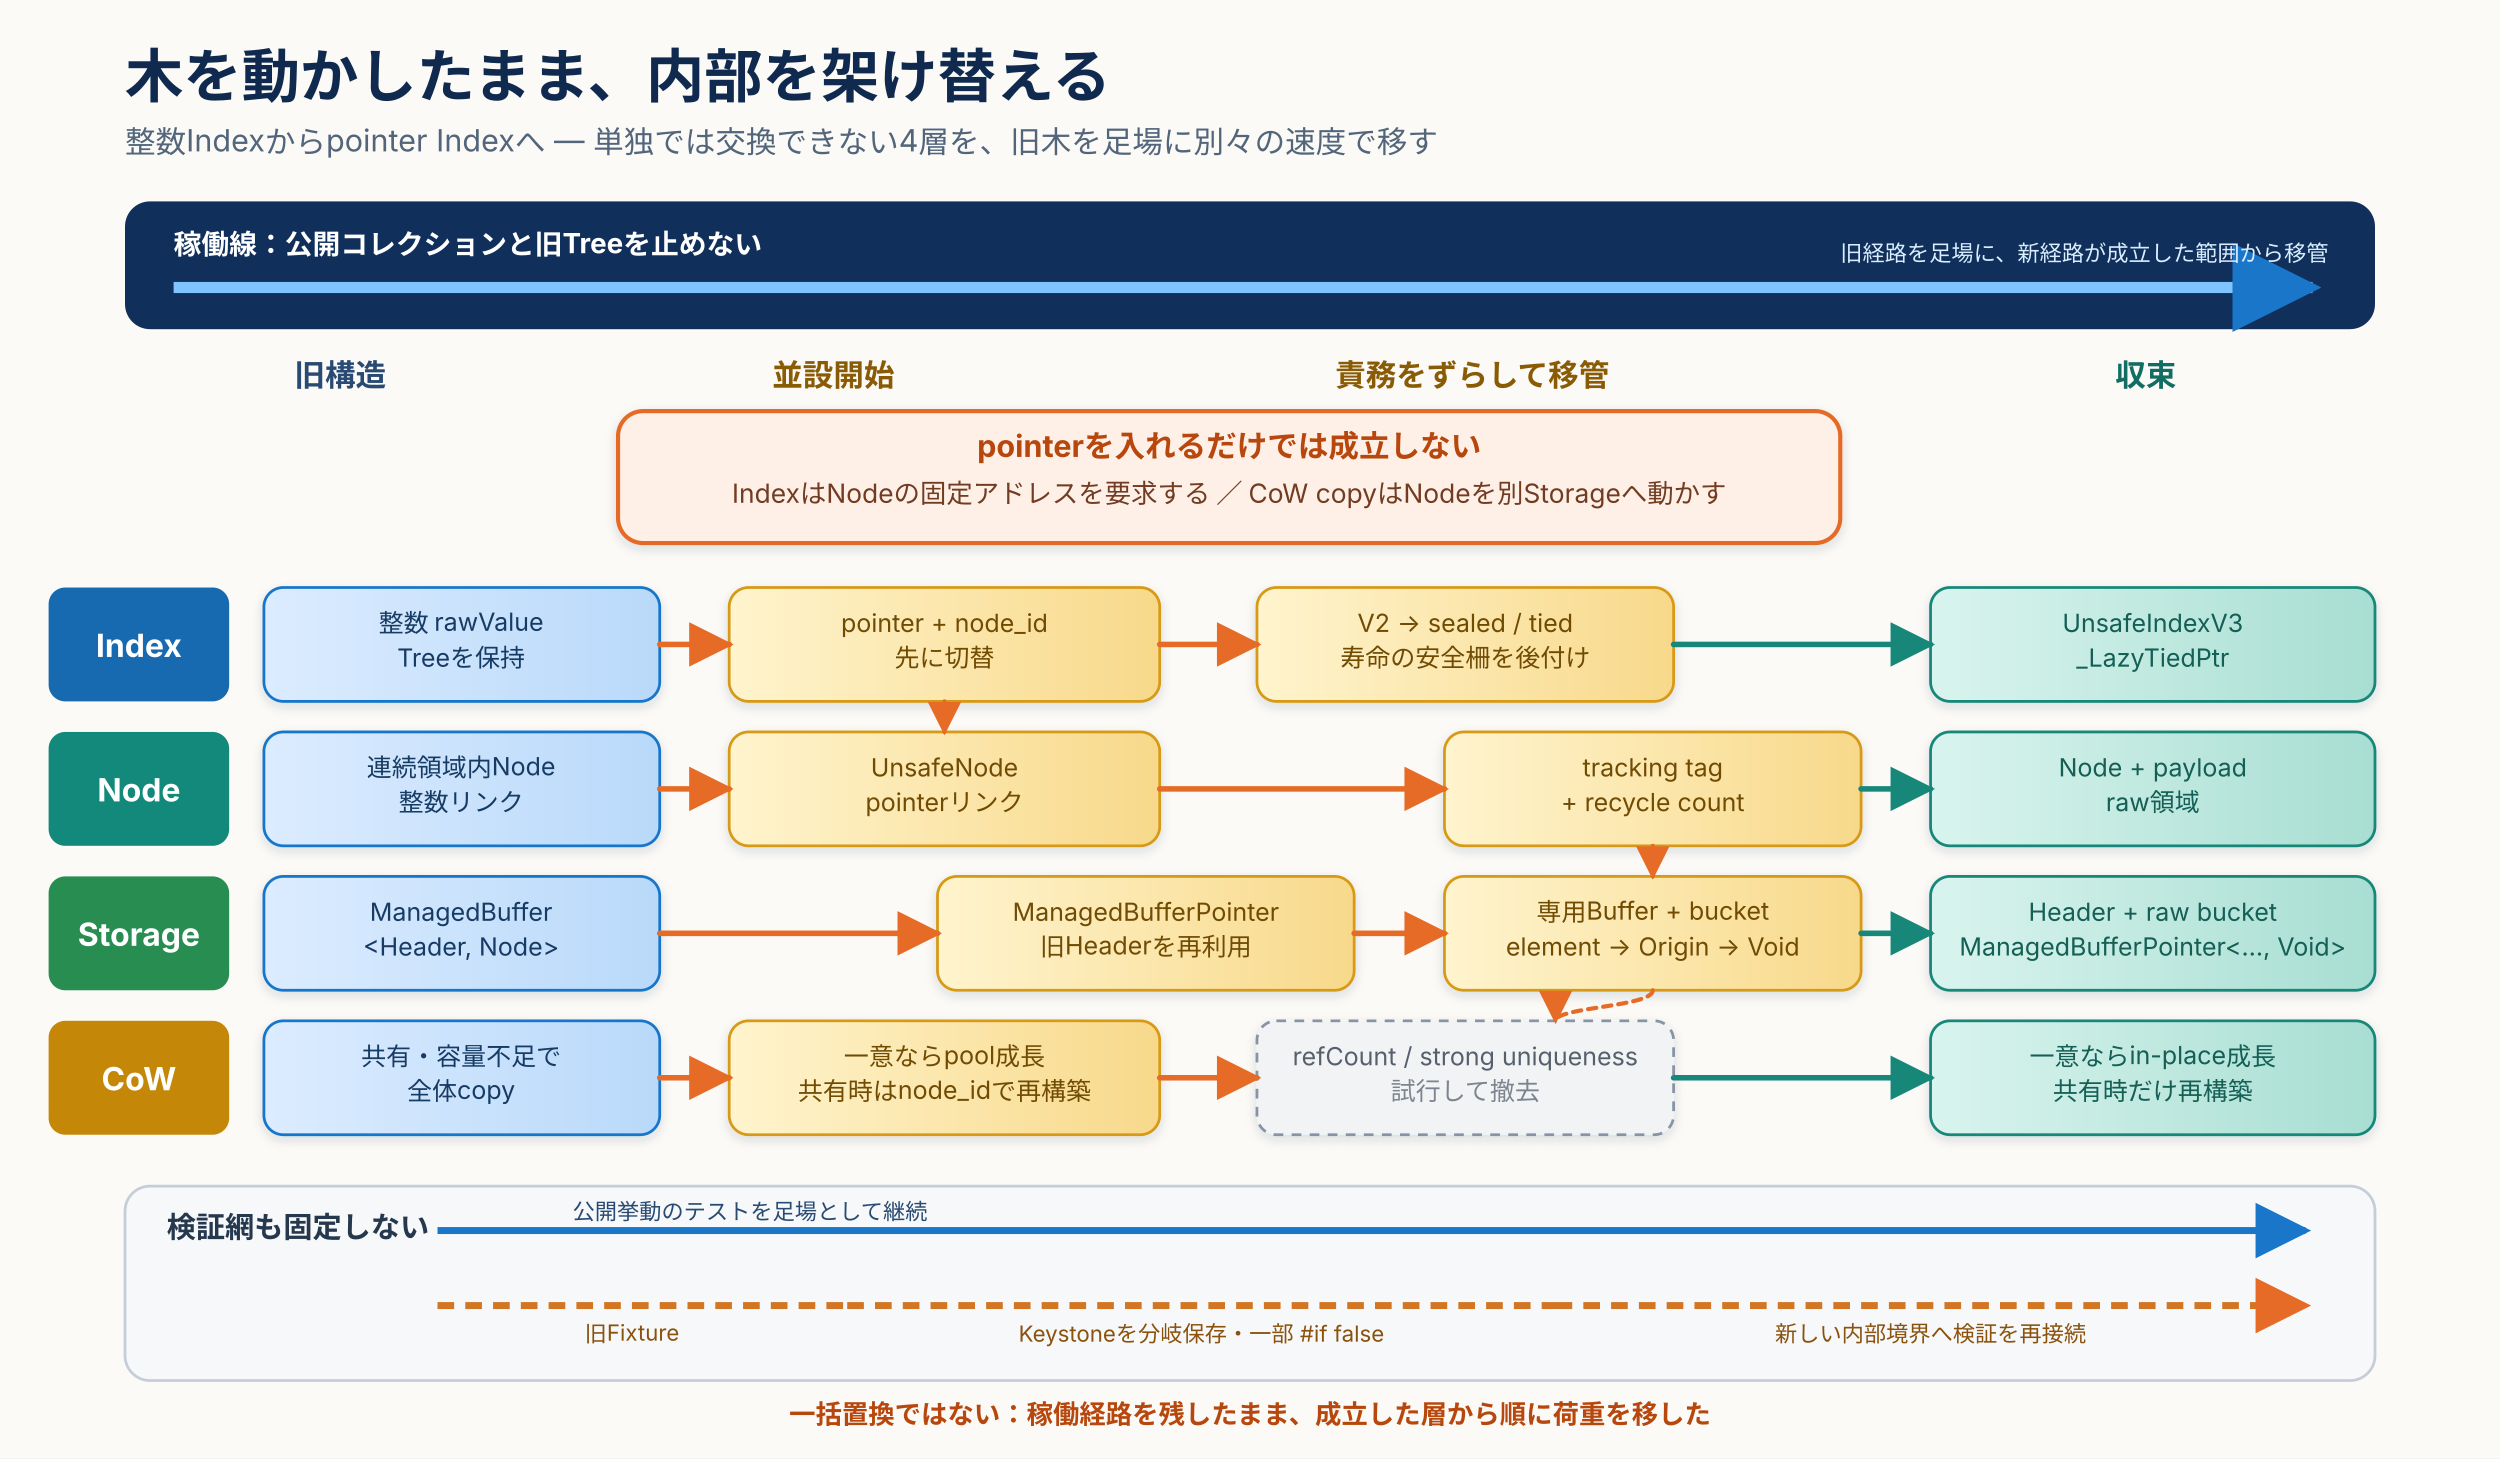
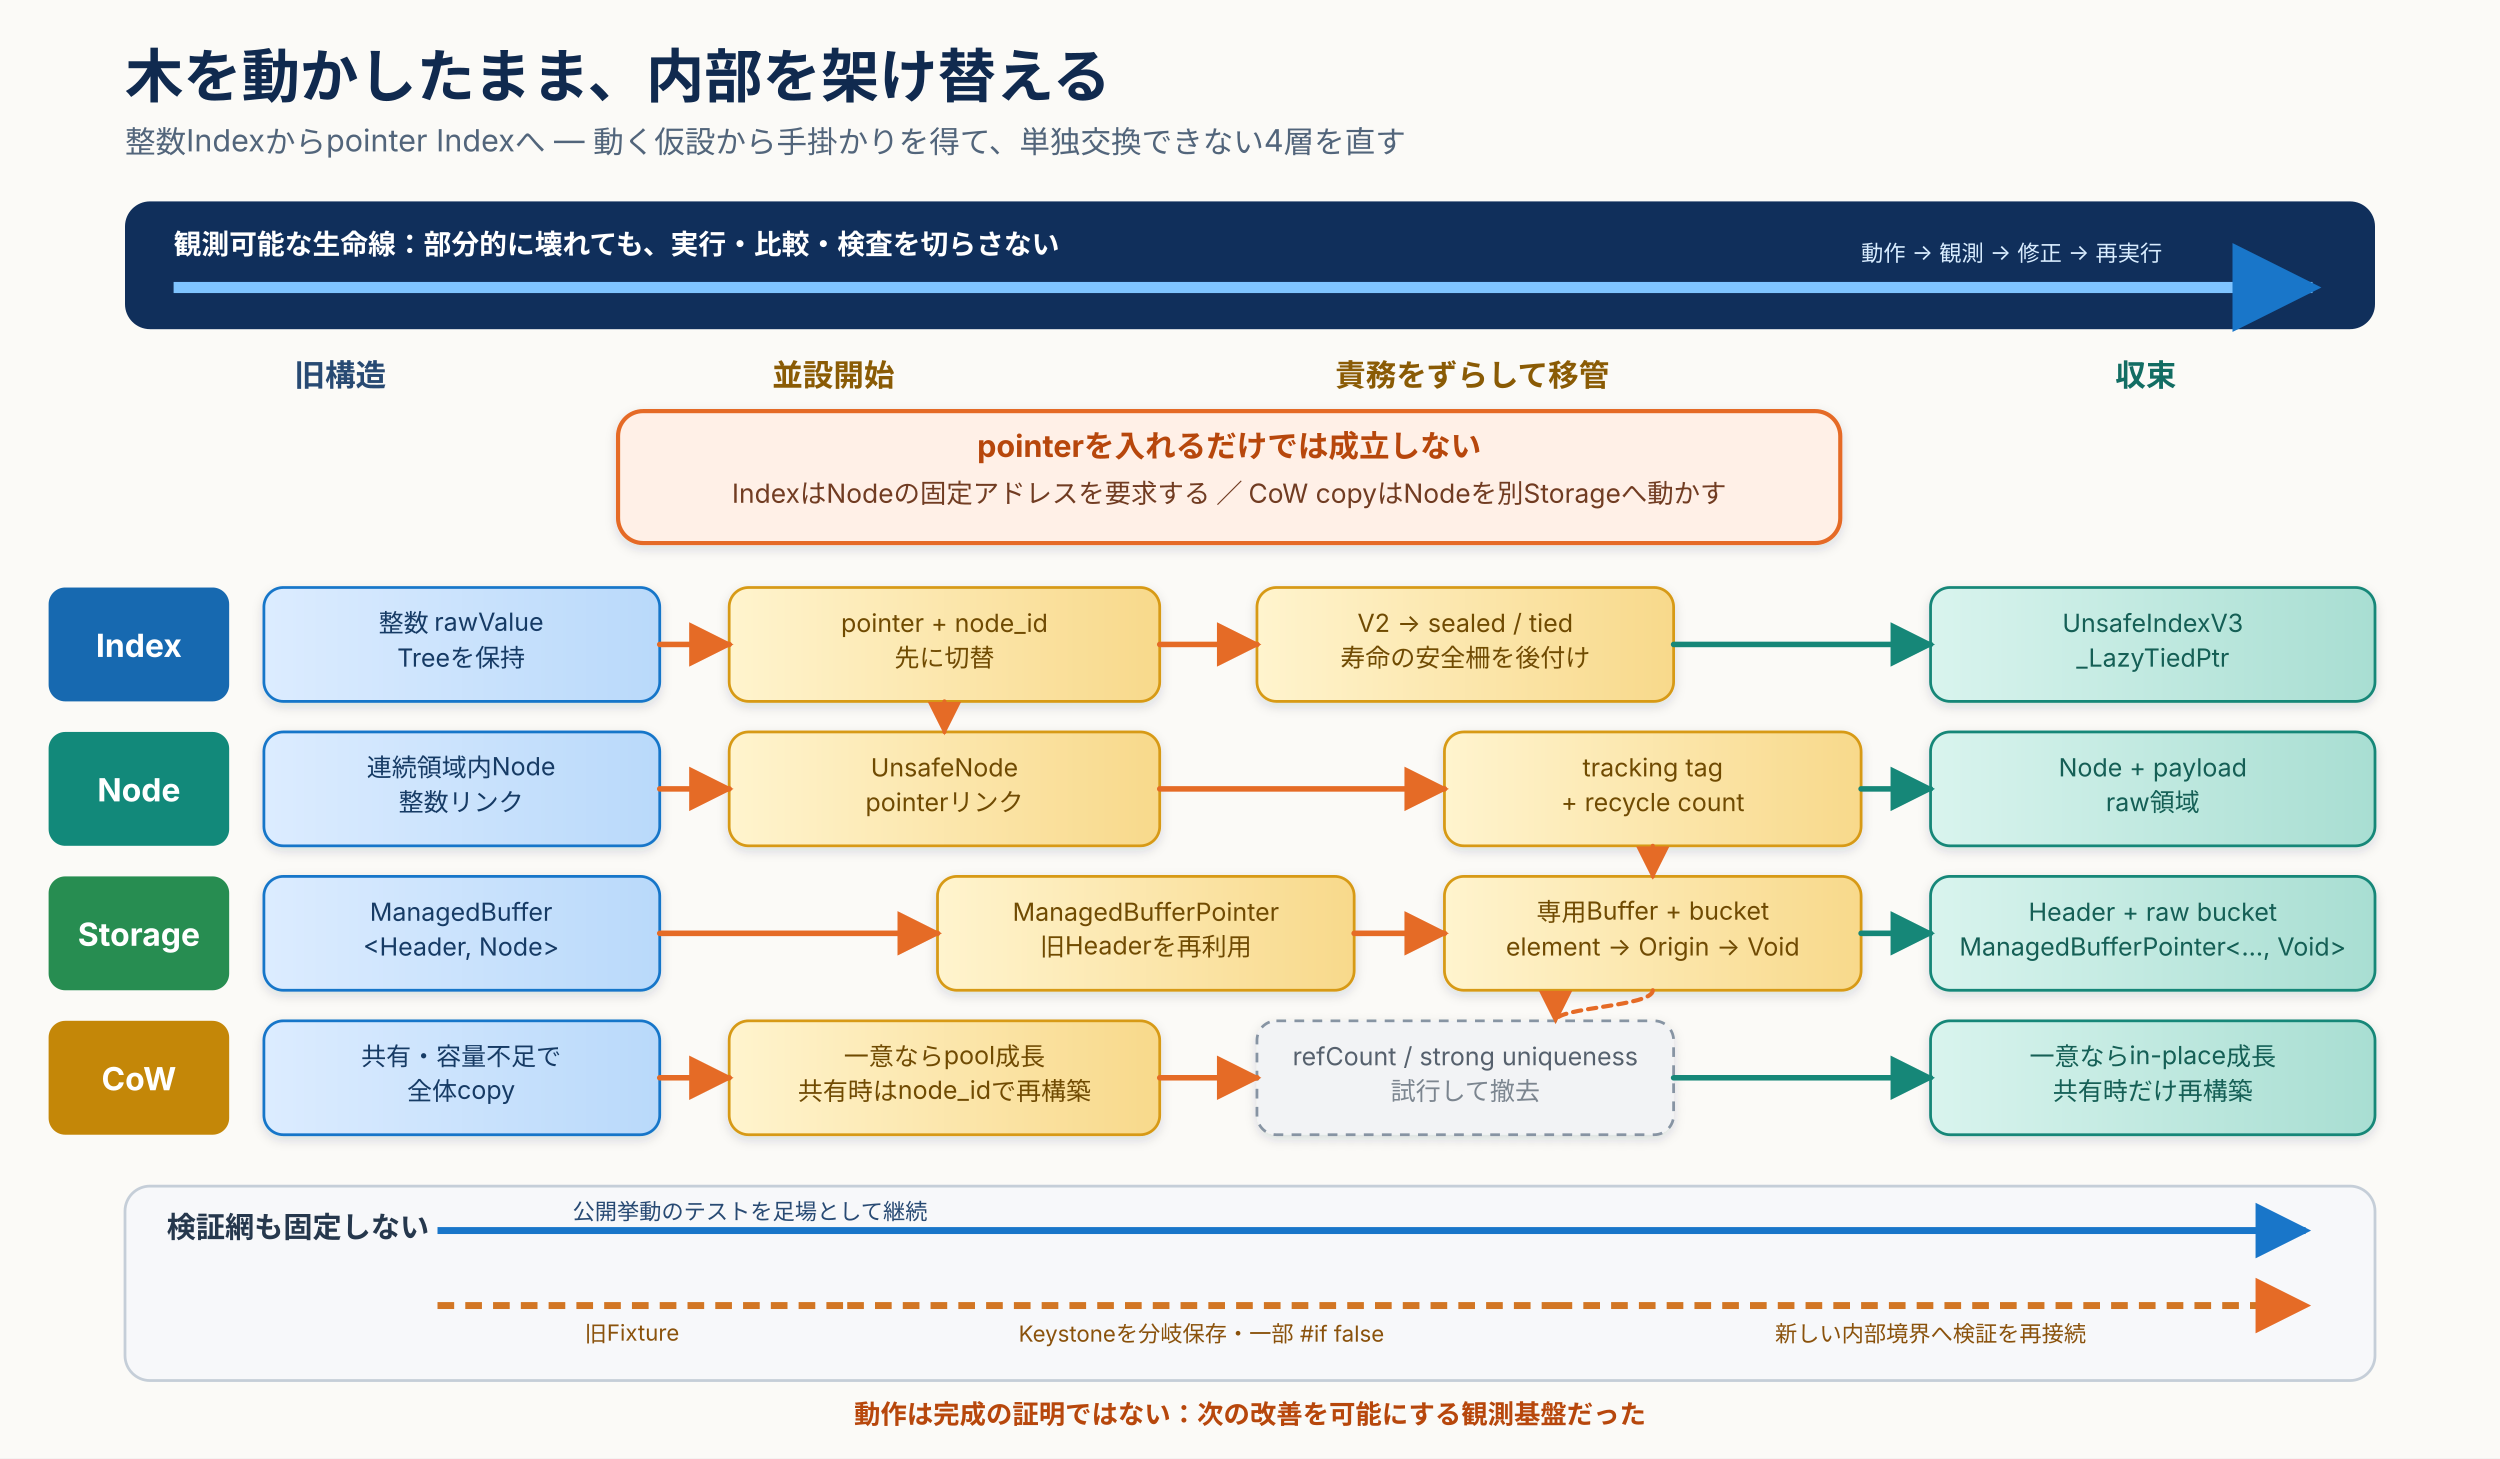
<svg xmlns="http://www.w3.org/2000/svg" width="1800" height="1050" viewBox="0 0 1800 1050">
  <defs>
    <linearGradient id="old" x1="0" x2="1">
      <stop offset="0" stop-color="#dcecff" />
      <stop offset="1" stop-color="#b9d9fa" />
    </linearGradient>
    <linearGradient id="new" x1="0" x2="1">
      <stop offset="0" stop-color="#d9f4ee" />
      <stop offset="1" stop-color="#a8ded2" />
    </linearGradient>
    <linearGradient id="bridge" x1="0" x2="1">
      <stop offset="0" stop-color="#fff4ce" />
      <stop offset="1" stop-color="#f8d98b" />
    </linearGradient>
    <filter id="shadow" x="-20%" y="-20%" width="140%" height="140%">
      <feDropShadow dx="0" dy="3" stdDeviation="4" flood-color="#132743" flood-opacity="0.14" />
    </filter>
    <marker id="arrowBlue" viewBox="0 0 10 10" refX="9" refY="5" markerWidth="8" markerHeight="8" orient="auto-start-reverse">
      <path d="M 0 0 L 10 5 L 0 10 z" fill="#1976c9" />
    </marker>
    <marker id="arrowTeal" viewBox="0 0 10 10" refX="9" refY="5" markerWidth="8" markerHeight="8" orient="auto-start-reverse">
      <path d="M 0 0 L 10 5 L 0 10 z" fill="#168778" />
    </marker>
    <marker id="arrowOrange" viewBox="0 0 10 10" refX="9" refY="5" markerWidth="8" markerHeight="8" orient="auto-start-reverse">
      <path d="M 0 0 L 10 5 L 0 10 z" fill="#e56b26" />
    </marker>
  </defs>
  <rect width="1800" height="1050" fill="#fbfaf7" />
  <text x="90" y="70" font-family="-apple-system, BlinkMacSystemFont, sans-serif" font-size="42" font-weight="750" fill="#102a4f">木を動かしたまま、内部を架け替える</text>
-   <text x="90" y="110" font-family="-apple-system, BlinkMacSystemFont, sans-serif" font-size="22" fill="#52657b">整数Indexからpointer Indexへ — 単独では交換できない4層を、旧木を足場に別々の速度で移す</text>
+   <text x="90" y="110" font-family="-apple-system, BlinkMacSystemFont, sans-serif" font-size="22" fill="#52657b">整数Indexからpointer Indexへ — 動く仮設から手掛かりを得て、単独交換できない4層を直す</text>
  <rect x="90" y="145" width="1620" height="92" rx="18" fill="#102f5b" />
-   <text x="125" y="183" font-family="-apple-system, BlinkMacSystemFont, sans-serif" font-size="20" font-weight="700" fill="#ffffff">稼働線：公開コレクションと旧Treeを止めない</text>
+   <text x="125" y="183" font-family="-apple-system, BlinkMacSystemFont, sans-serif" font-size="20" font-weight="700" fill="#ffffff">観測可能な生命線：部分的に壊れても、実行・比較・検査を切らさない</text>
  <line x1="125" y1="207" x2="1665" y2="207" stroke="#7fc4ff" stroke-width="8" marker-end="url(#arrowBlue)" />
-   <text x="1325" y="188" font-family="-apple-system, BlinkMacSystemFont, sans-serif" font-size="16" fill="#d9edff">旧経路を足場に、新経路が成立した範囲から移管</text>
+   <text x="1340" y="188" font-family="-apple-system, BlinkMacSystemFont, sans-serif" font-size="16" fill="#d9edff">動作 → 観測 → 修正 → 再実行</text>
  <text x="245" y="278" text-anchor="middle" font-family="-apple-system, BlinkMacSystemFont, sans-serif" font-size="22" font-weight="700" fill="#284a73">旧構造</text>
  <text x="600" y="278" text-anchor="middle" font-family="-apple-system, BlinkMacSystemFont, sans-serif" font-size="22" font-weight="700" fill="#8a5b05">並設開始</text>
  <text x="1060" y="278" text-anchor="middle" font-family="-apple-system, BlinkMacSystemFont, sans-serif" font-size="22" font-weight="700" fill="#8a5b05">責務をずらして移管</text>
  <text x="1545" y="278" text-anchor="middle" font-family="-apple-system, BlinkMacSystemFont, sans-serif" font-size="22" font-weight="700" fill="#126d63">収束</text>
  <rect x="445" y="296" width="880" height="95" rx="18" fill="#fff0e7" stroke="#e56b26" stroke-width="3" filter="url(#shadow)" />
  <text x="885" y="329" text-anchor="middle" font-family="-apple-system, BlinkMacSystemFont, sans-serif" font-size="22" font-weight="750" fill="#b7470c">pointerを入れるだけでは成立しない</text>
  <text x="885" y="362" text-anchor="middle" font-family="-apple-system, BlinkMacSystemFont, sans-serif" font-size="19" fill="#713c22">IndexはNodeの固定アドレスを要求する ／ CoW copyはNodeを別Storageへ動かす</text>
  <g font-family="-apple-system, BlinkMacSystemFont, sans-serif">
    <rect x="35" y="423" width="130" height="82" rx="12" fill="#1769b0" />
    <text x="100" y="473" text-anchor="middle" font-size="23" font-weight="700" fill="#fff">Index</text>
    <rect x="35" y="527" width="130" height="82" rx="12" fill="#12897a" />
    <text x="100" y="577" text-anchor="middle" font-size="23" font-weight="700" fill="#fff">Node</text>
    <rect x="35" y="631" width="130" height="82" rx="12" fill="#278d51" />
    <text x="100" y="681" text-anchor="middle" font-size="23" font-weight="700" fill="#fff">Storage</text>
    <rect x="35" y="735" width="130" height="82" rx="12" fill="#c48708" />
    <text x="100" y="785" text-anchor="middle" font-size="23" font-weight="700" fill="#fff">CoW</text>
  </g>
  <g font-family="-apple-system, BlinkMacSystemFont, sans-serif" font-size="18" text-anchor="middle" filter="url(#shadow)">
    <rect x="190" y="423" width="285" height="82" rx="14" fill="url(#old)" stroke="#1976c9" stroke-width="2" />
    <text x="332" y="455" fill="#173b65">整数 rawValue</text>
    <text x="332" y="480" fill="#173b65">Treeを保持</text>
    <rect x="525" y="423" width="310" height="82" rx="14" fill="url(#bridge)" stroke="#d79a17" stroke-width="2" />
    <text x="680" y="455" fill="#704b05">pointer + node_id</text>
    <text x="680" y="480" fill="#704b05">先に切替</text>
    <rect x="905" y="423" width="300" height="82" rx="14" fill="url(#bridge)" stroke="#d79a17" stroke-width="2" />
    <text x="1055" y="455" fill="#704b05">V2 → sealed / tied</text>
    <text x="1055" y="480" fill="#704b05">寿命の安全柵を後付け</text>
    <rect x="1390" y="423" width="320" height="82" rx="14" fill="url(#new)" stroke="#168778" stroke-width="2" />
    <text x="1550" y="455" fill="#125e55">UnsafeIndexV3</text>
    <text x="1550" y="480" fill="#125e55">_LazyTiedPtr</text>
    <rect x="190" y="527" width="285" height="82" rx="14" fill="url(#old)" stroke="#1976c9" stroke-width="2" />
    <text x="332" y="559" fill="#173b65">連続領域内Node</text>
    <text x="332" y="584" fill="#173b65">整数リンク</text>
    <rect x="525" y="527" width="310" height="82" rx="14" fill="url(#bridge)" stroke="#d79a17" stroke-width="2" />
    <text x="680" y="559" fill="#704b05">UnsafeNode</text>
    <text x="680" y="584" fill="#704b05">pointerリンク</text>
    <rect x="1040" y="527" width="300" height="82" rx="14" fill="url(#bridge)" stroke="#d79a17" stroke-width="2" />
    <text x="1190" y="559" fill="#704b05">tracking tag</text>
    <text x="1190" y="584" fill="#704b05">+ recycle count</text>
    <rect x="1390" y="527" width="320" height="82" rx="14" fill="url(#new)" stroke="#168778" stroke-width="2" />
    <text x="1550" y="559" fill="#125e55">Node + payload</text>
    <text x="1550" y="584" fill="#125e55">raw領域</text>
    <rect x="190" y="631" width="285" height="82" rx="14" fill="url(#old)" stroke="#1976c9" stroke-width="2" />
    <text x="332" y="663" fill="#173b65">ManagedBuffer</text>
    <text x="332" y="688" fill="#173b65">&lt;Header, Node&gt;</text>
    <rect x="675" y="631" width="300" height="82" rx="14" fill="url(#bridge)" stroke="#d79a17" stroke-width="2" />
    <text x="825" y="663" fill="#704b05">ManagedBufferPointer</text>
    <text x="825" y="688" fill="#704b05">旧Headerを再利用</text>
    <rect x="1040" y="631" width="300" height="82" rx="14" fill="url(#bridge)" stroke="#d79a17" stroke-width="2" />
    <text x="1190" y="663" fill="#704b05">専用Buffer + bucket</text>
    <text x="1190" y="688" fill="#704b05">element → Origin → Void</text>
    <rect x="1390" y="631" width="320" height="82" rx="14" fill="url(#new)" stroke="#168778" stroke-width="2" />
    <text x="1550" y="663" fill="#125e55">Header + raw bucket</text>
    <text x="1550" y="688" fill="#125e55">ManagedBufferPointer&lt;…, Void&gt;</text>
    <rect x="190" y="735" width="285" height="82" rx="14" fill="url(#old)" stroke="#1976c9" stroke-width="2" />
    <text x="332" y="767" fill="#173b65">共有・容量不足で</text>
    <text x="332" y="792" fill="#173b65">全体copy</text>
    <rect x="525" y="735" width="310" height="82" rx="14" fill="url(#bridge)" stroke="#d79a17" stroke-width="2" />
    <text x="680" y="767" fill="#704b05">一意ならpool成長</text>
    <text x="680" y="792" fill="#704b05">共有時はnode_idで再構築</text>
    <rect x="905" y="735" width="300" height="82" rx="14" fill="#f2f3f5" stroke="#8794a3" stroke-width="2" stroke-dasharray="7 6" />
    <text x="1055" y="767" fill="#56616d">refCount / strong uniqueness</text>
    <text x="1055" y="792" fill="#7b858f">試行して撤去</text>
    <rect x="1390" y="735" width="320" height="82" rx="14" fill="url(#new)" stroke="#168778" stroke-width="2" />
    <text x="1550" y="767" fill="#125e55">一意ならin-place成長</text>
    <text x="1550" y="792" fill="#125e55">共有時だけ再構築</text>
  </g>
  <g fill="none" stroke-linecap="round">
    <path d="M475 464 H525" stroke="#e56b26" stroke-width="4" marker-end="url(#arrowOrange)" />
    <path d="M835 464 H905" stroke="#e56b26" stroke-width="4" marker-end="url(#arrowOrange)" />
    <path d="M1205 464 H1390" stroke="#168778" stroke-width="4" marker-end="url(#arrowTeal)" />
    <path d="M475 568 H525" stroke="#e56b26" stroke-width="4" marker-end="url(#arrowOrange)" />
    <path d="M835 568 H1040" stroke="#e56b26" stroke-width="4" marker-end="url(#arrowOrange)" />
    <path d="M1340 568 H1390" stroke="#168778" stroke-width="4" marker-end="url(#arrowTeal)" />
    <path d="M475 672 H675" stroke="#e56b26" stroke-width="4" marker-end="url(#arrowOrange)" />
    <path d="M975 672 H1040" stroke="#e56b26" stroke-width="4" marker-end="url(#arrowOrange)" />
    <path d="M1340 672 H1390" stroke="#168778" stroke-width="4" marker-end="url(#arrowTeal)" />
    <path d="M475 776 H525" stroke="#e56b26" stroke-width="4" marker-end="url(#arrowOrange)" />
    <path d="M835 776 H905" stroke="#e56b26" stroke-width="4" marker-end="url(#arrowOrange)" />
    <path d="M1205 776 H1390" stroke="#168778" stroke-width="4" marker-end="url(#arrowTeal)" />
    <path d="M680 505 V527" stroke="#e56b26" stroke-width="3" stroke-dasharray="6 5" marker-end="url(#arrowOrange)" />
    <path d="M1190 609 V631" stroke="#e56b26" stroke-width="3" stroke-dasharray="6 5" marker-end="url(#arrowOrange)" />
    <path d="M1190 713 C1190 725 1120 725 1120 735" stroke="#e56b26" stroke-width="3" stroke-dasharray="6 5" marker-end="url(#arrowOrange)" />
  </g>
  <rect x="90" y="854" width="1620" height="140" rx="18" fill="#f7f8fa" stroke="#c5ced8" stroke-width="2" />
  <text x="120" y="891" font-family="-apple-system, BlinkMacSystemFont, sans-serif" font-size="21" font-weight="700" fill="#26384d">検証網も固定しない</text>
  <line x1="315" y1="886" x2="1660" y2="886" stroke="#1976c9" stroke-width="5" marker-end="url(#arrowBlue)" />
  <text x="540" y="878" text-anchor="middle" font-family="-apple-system, BlinkMacSystemFont, sans-serif" font-size="16" fill="#284a73">公開挙動のテストを足場として継続</text>
  <path d="M315 940 H610 M610 940 H1120 M1120 940 H1660" fill="none" stroke="#d27624" stroke-width="5" stroke-dasharray="12 8" marker-end="url(#arrowOrange)" />
  <text x="455" y="966" text-anchor="middle" font-family="-apple-system, BlinkMacSystemFont, sans-serif" font-size="16" fill="#8a520c">旧Fixture</text>
  <text x="865" y="966" text-anchor="middle" font-family="-apple-system, BlinkMacSystemFont, sans-serif" font-size="16" fill="#8a520c">Keystoneを分岐保存・一部 #if false</text>
  <text x="1390" y="966" text-anchor="middle" font-family="-apple-system, BlinkMacSystemFont, sans-serif" font-size="16" fill="#8a520c">新しい内部境界へ検証を再接続</text>
-   <text x="900" y="1025" text-anchor="middle" font-family="-apple-system, BlinkMacSystemFont, sans-serif" font-size="19" font-weight="700" fill="#b7470c">一括置換ではない：稼働経路を残したまま、成立した層から順に荷重を移した</text>
+   <text x="900" y="1025" text-anchor="middle" font-family="-apple-system, BlinkMacSystemFont, sans-serif" font-size="19" font-weight="700" fill="#b7470c">動作は完成の証明ではない：次の改善を可能にする観測基盤だった</text>
</svg>
